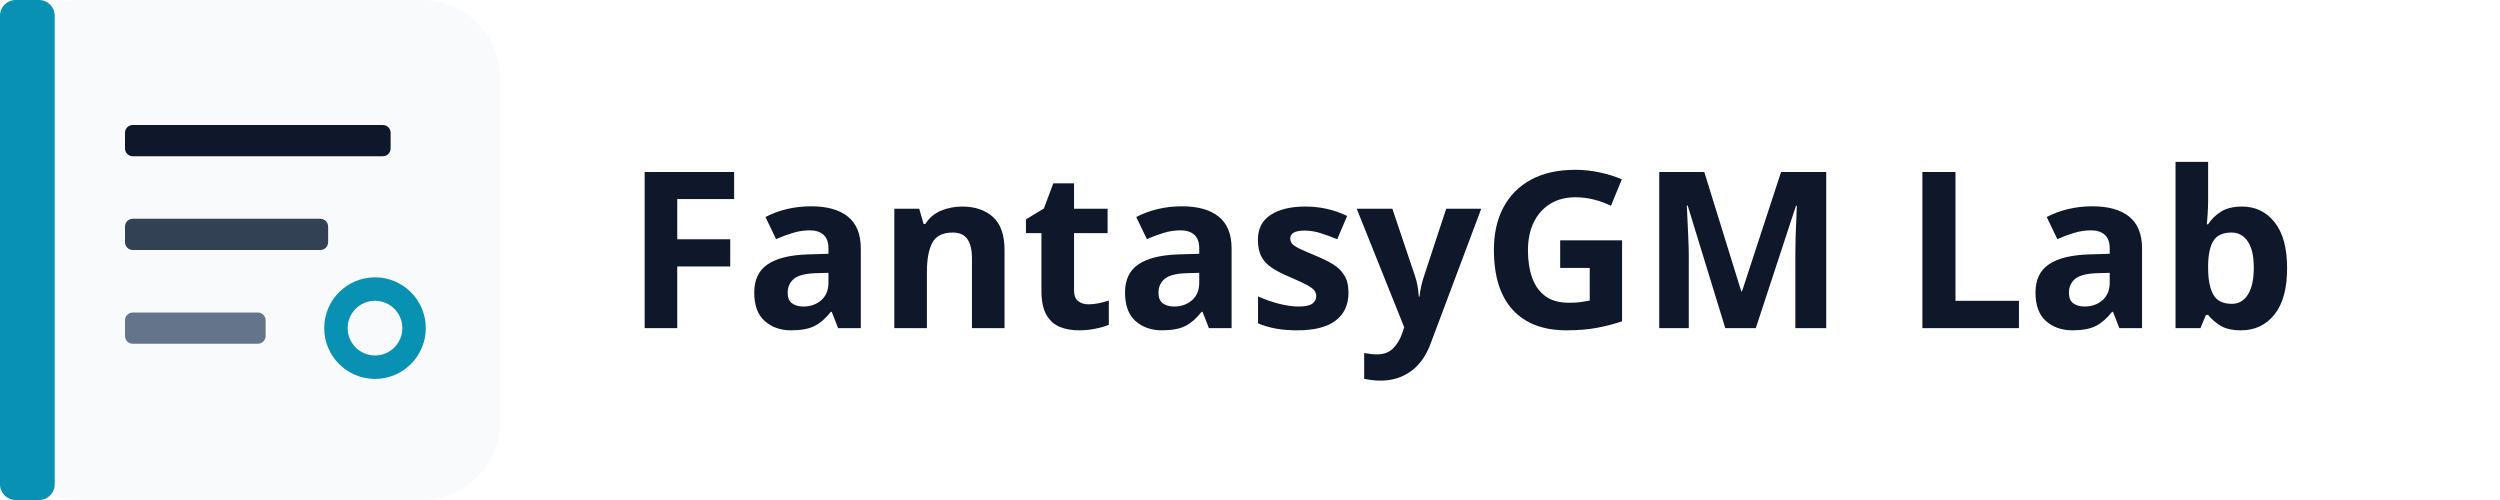
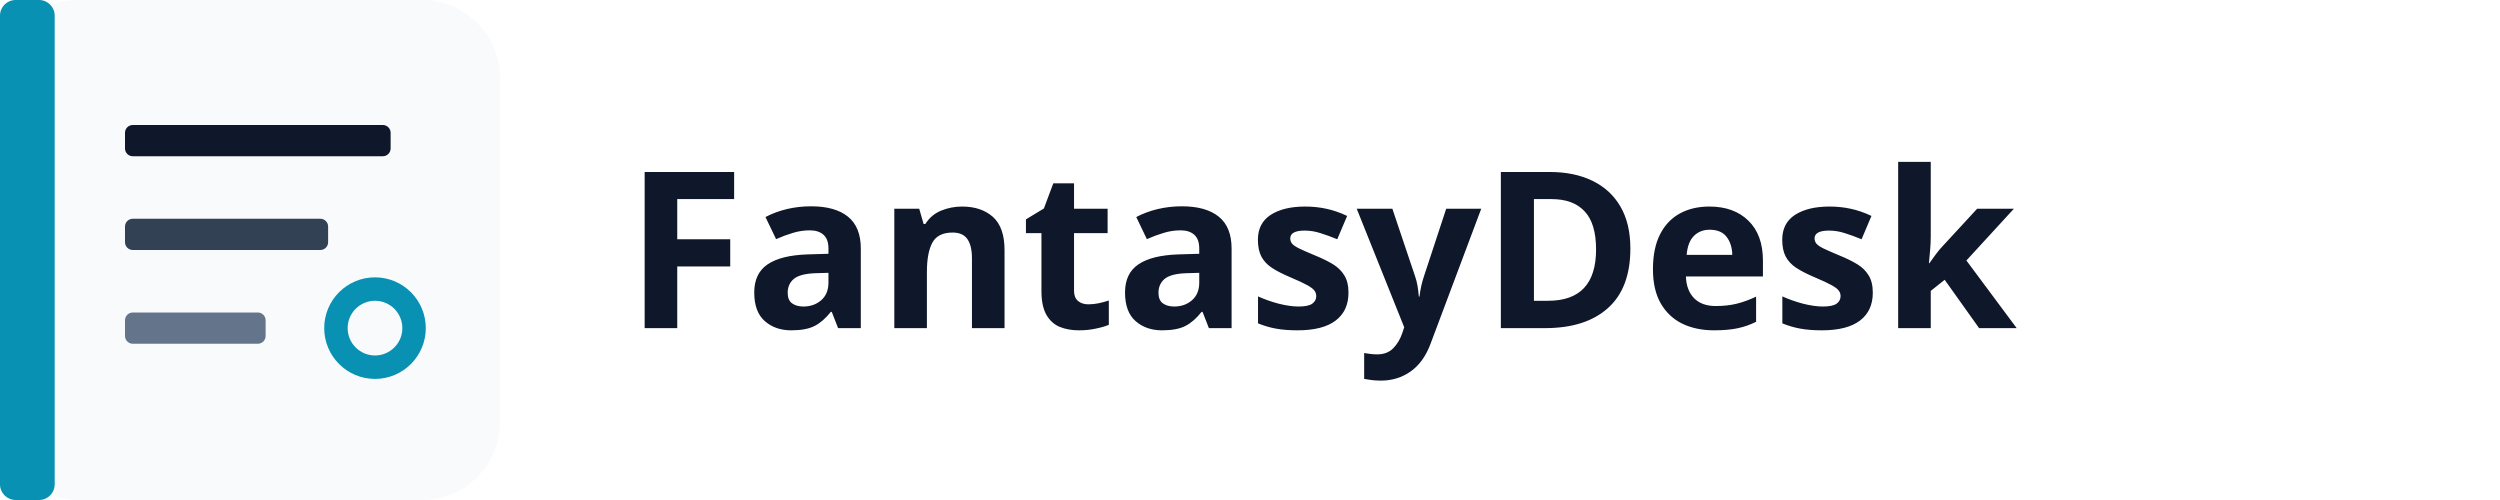
<svg xmlns="http://www.w3.org/2000/svg" viewBox="0 0 320 64">
  <rect width="64" height="64" rx="10" fill="#F8FAFC" />
  <rect width="7" height="64" rx="2" fill="#0891B2" />
  <rect x="16" y="16" width="34" height="4" rx="1" fill="#0F172A" />
  <rect x="16" y="28" width="26" height="4" rx="1" fill="#334155" />
  <rect x="16" y="40" width="18" height="4" rx="1" fill="#64748B" />
  <circle cx="48" cy="42" r="5" fill="none" stroke="#0891B2" stroke-width="3" />
-   <text x="80" y="42" fill="#0F172A" font-family="Segoe UI,system-ui,sans-serif" font-size="28" font-weight="800">FantasyGM Lab</text>
+   <text x="80" y="42" fill="#0F172A" font-family="Segoe UI,system-ui,sans-serif" font-size="28" font-weight="800">FantasyDesk</text>
</svg>
